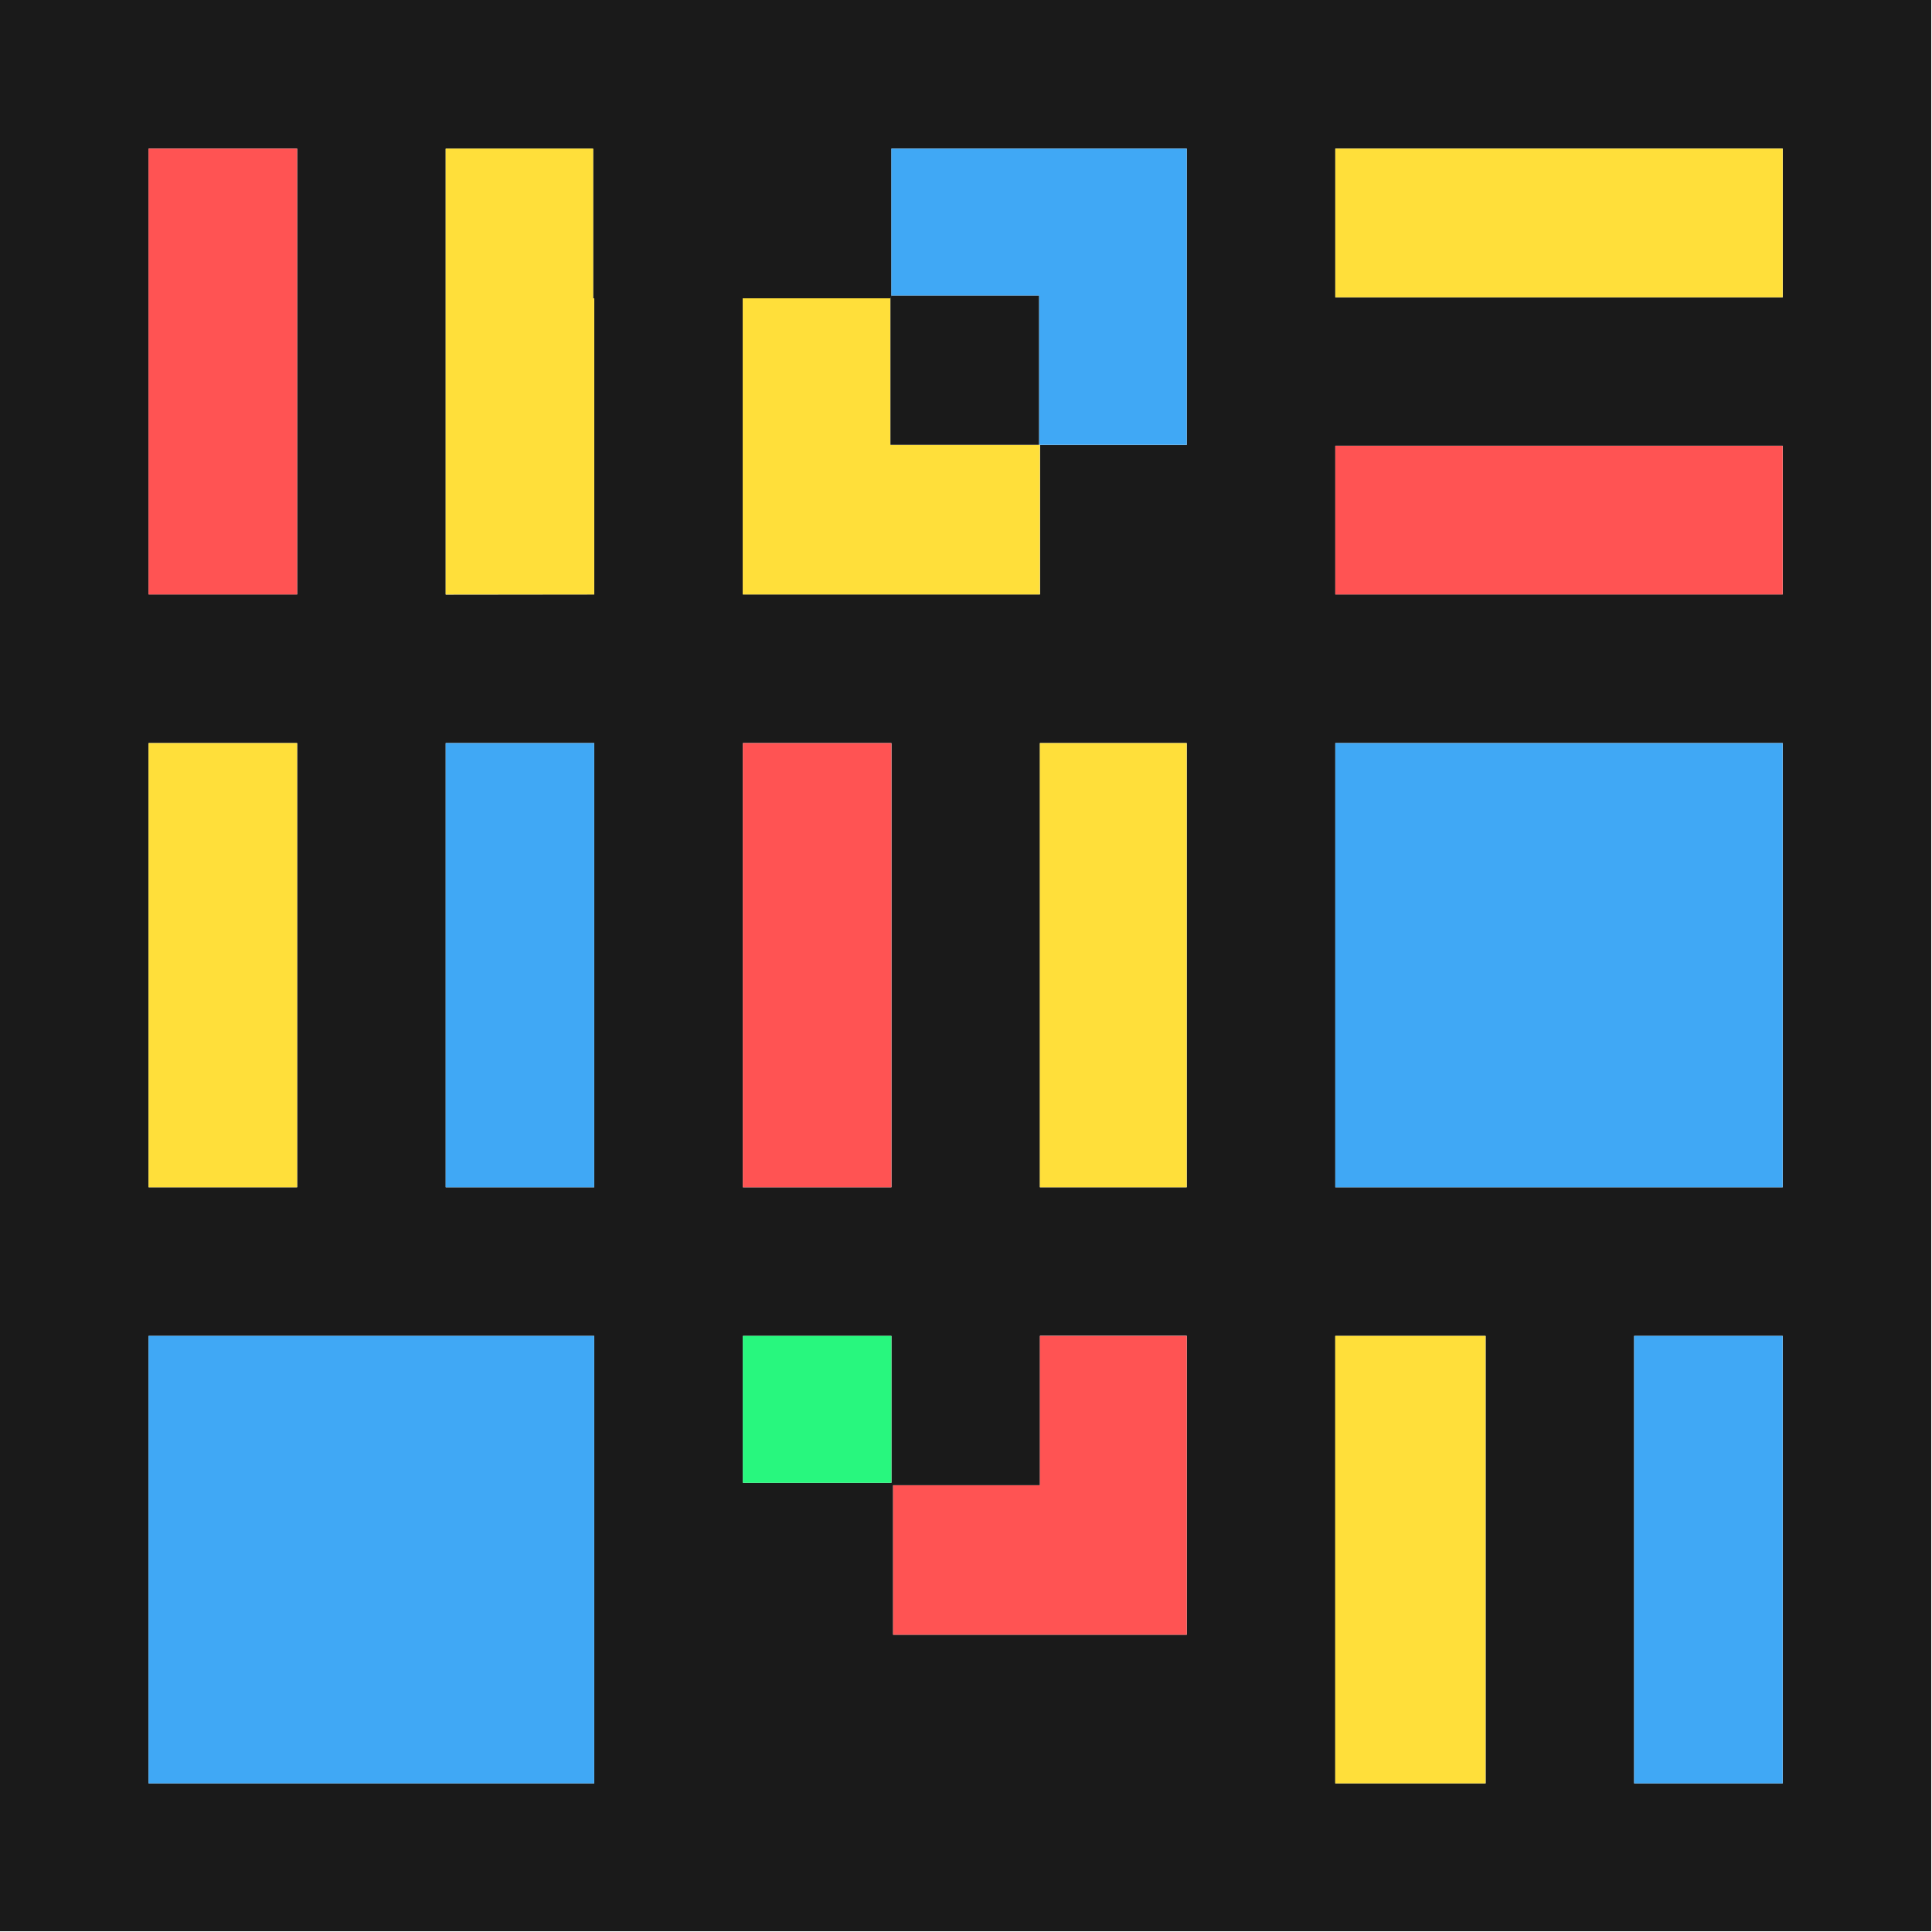
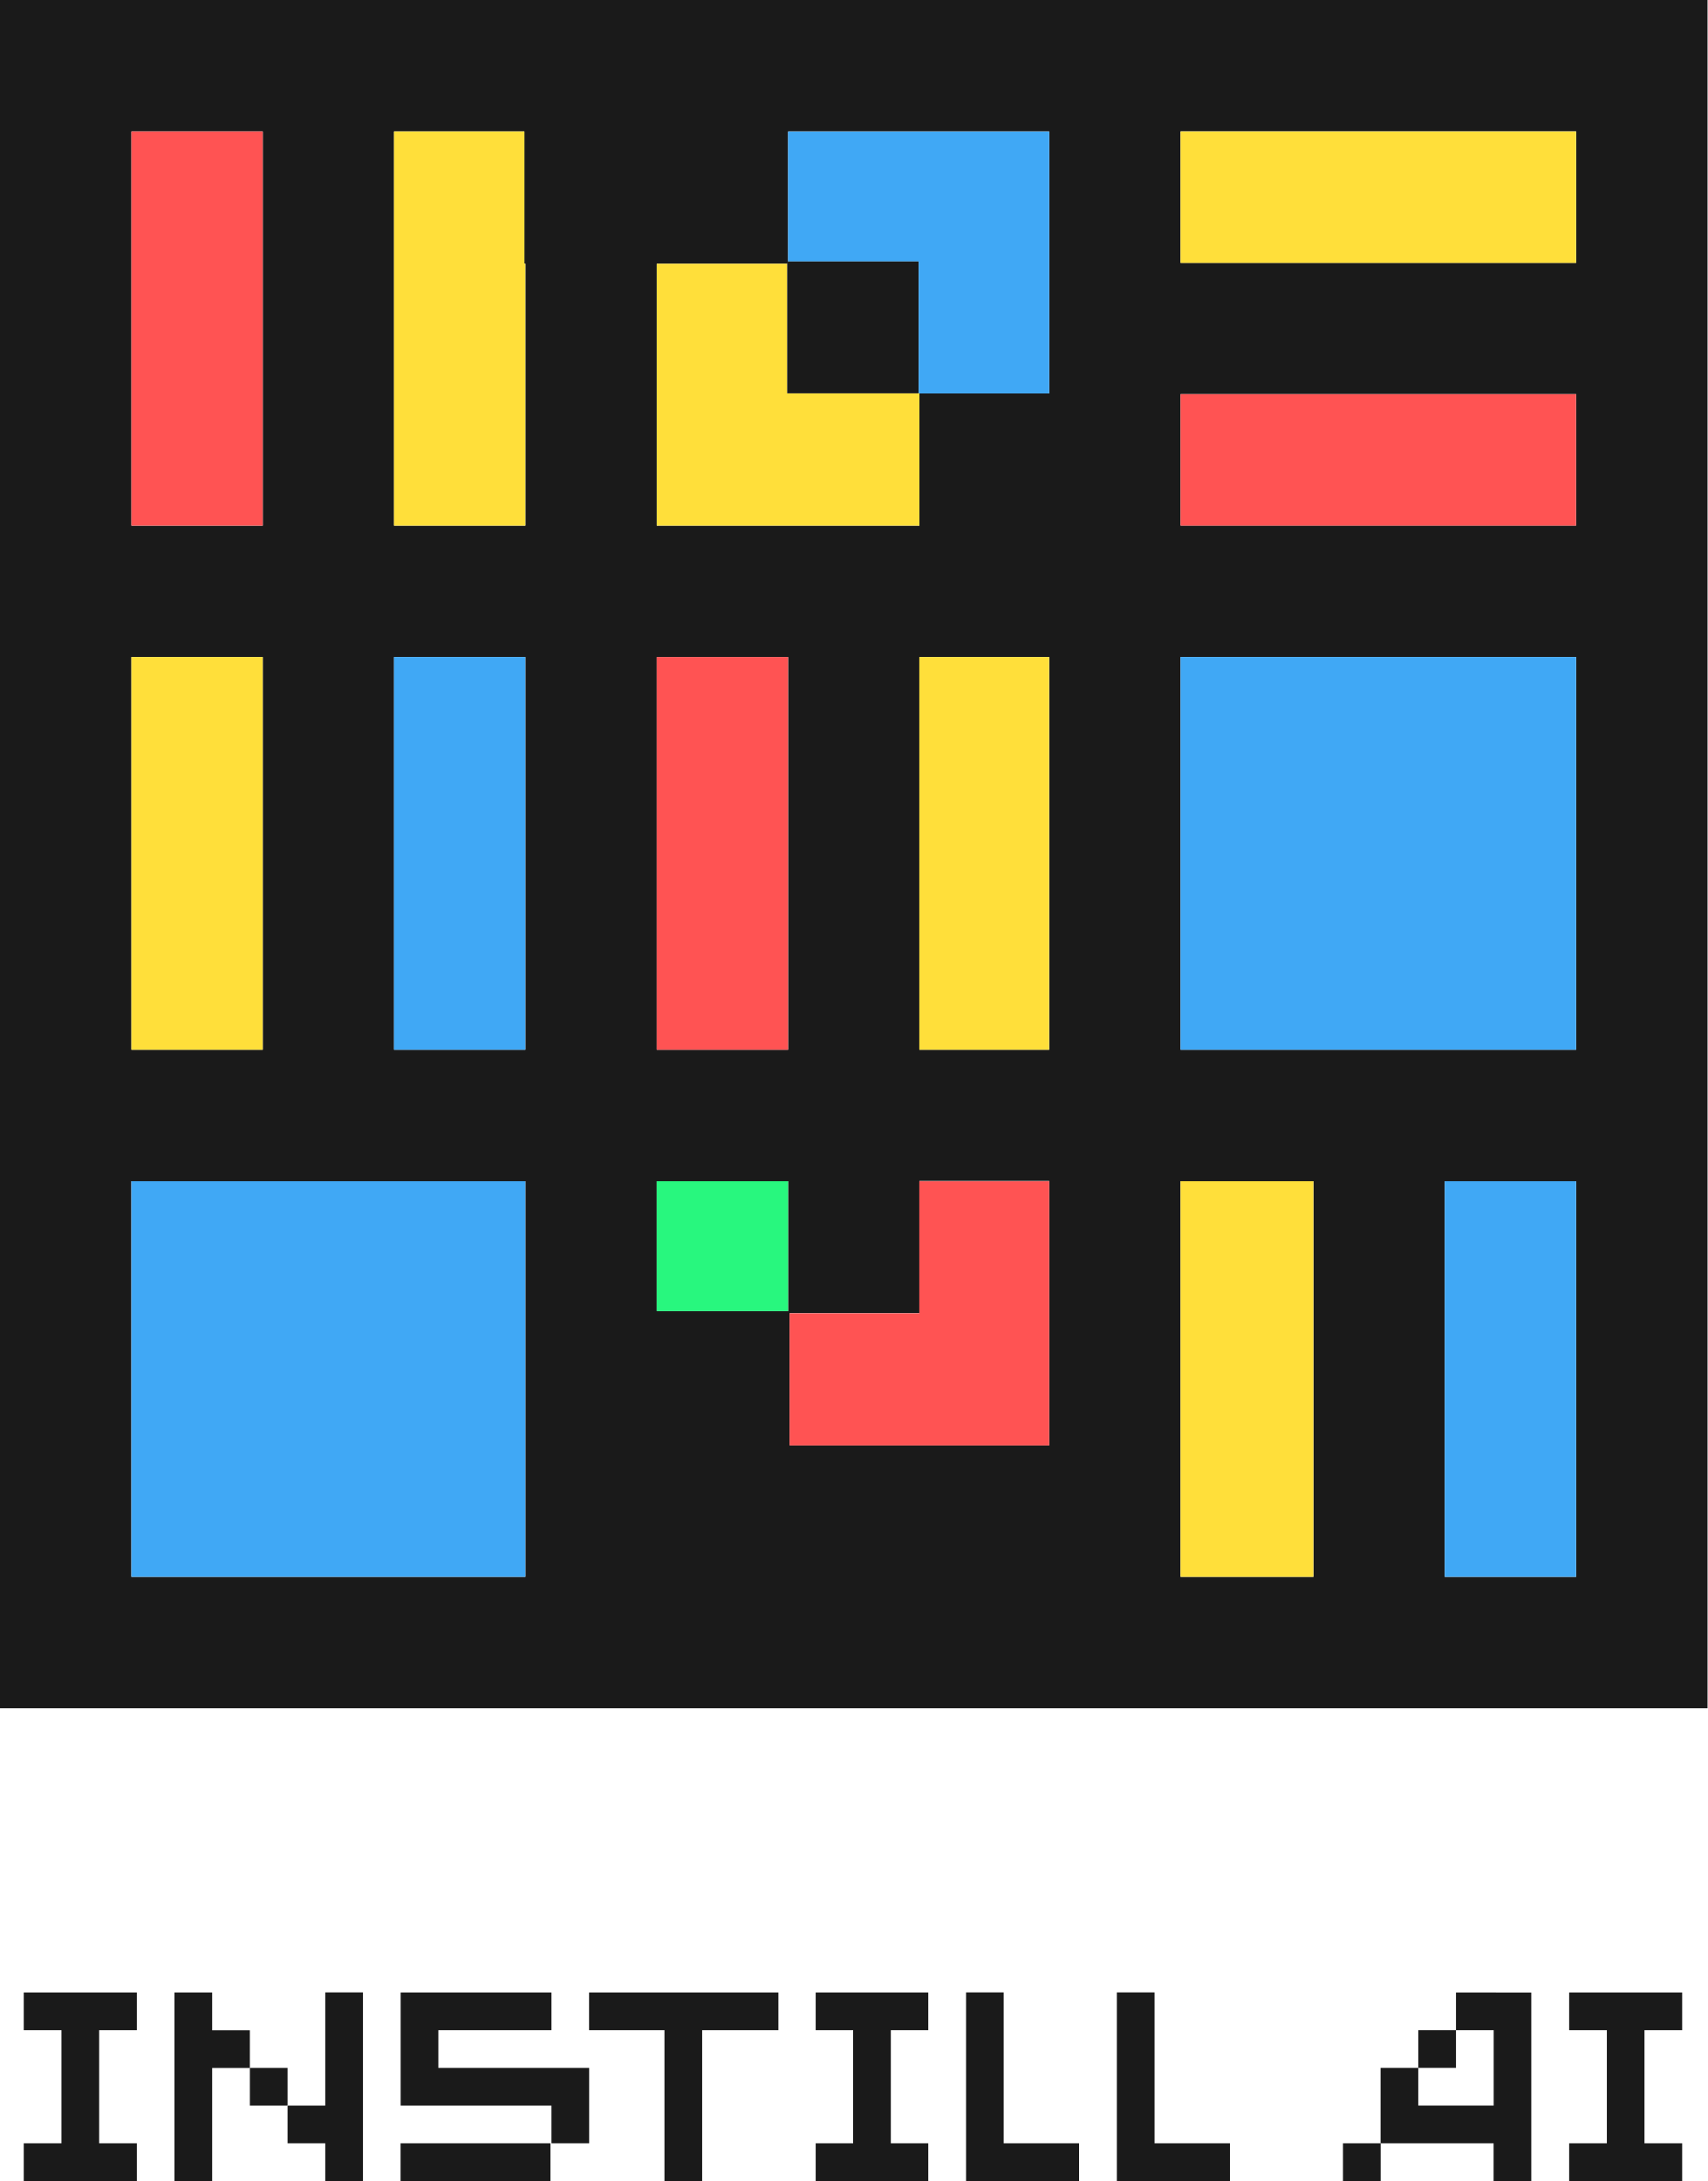
- <svg xmlns="http://www.w3.org/2000/svg" id="Layer_1" data-name="Layer 1" viewBox="0 0 224.01 224.09">
+ <svg xmlns="http://www.w3.org/2000/svg" id="Layer_1" data-name="Layer 1" viewBox="0 0 202.01 258">
  <defs>
    <style>
      .cls-1 {
        fill: none;
      }

      .cls-2 {
        clip-path: url(#clippath);
      }

      .cls-3 {
        fill: #ffdf3a;
      }

      .cls-4 {
        fill: #ff5353;
      }

      .cls-5 {
        fill: #40a8f5;
      }

      .cls-6 {
        fill: #1a1a1a;
      }

      .cls-7 {
        fill: #28f77e;
      }
    </style>
    <clipPath id="clippath">
-       <rect class="cls-1" width="224" height="224" />
+       <rect class="cls-1" width="202" height="258" />
    </clipPath>
  </defs>
  <g class="cls-2">
    <g>
-       <path class="cls-6" d="m224.01,206.85v17.24H0V0h224.01v206.85Zm-17.23,0v-51.9h-17.24v51.9h17.24Zm0-69.14v-51.52h-51.9v51.52h51.9Zm0-68.76v-17.24h-51.9v17.24h51.9Zm0-34.47v-17.24h-51.9v17.24h51.9Zm-34.46,172.37v-51.9h-17.44v51.9h17.44Zm-34.67-17.24v-34.68h-17.03v17.34h-17.03v17.34h34.05Zm0-51.9v-51.52h-17.03v51.52h17.03Zm0-86.11V17.24h-34.25v17.06l-.1.3h-17.13v34.35h34.46v-17.34h17.03Zm-34.25,120.39v-17.04h-17.23v17.04h17.23Zm0-34.28v-51.52h-17.23v51.52h17.23Zm-34.47,69.14v-51.9H17.23v51.9h51.69Zm0-69.14v-51.52h-17.23v51.52h17.23Zm0-68.76v-34.35h-.14v-17.34h-17.09v51.71l17.23-.02Zm-34.46,68.76v-51.52h-17.23v51.52h17.23Zm0-68.76V17.24h-17.23v51.71h17.23Z" />
-       <path class="cls-5" d="m206.77,154.95h-17.23v51.9h17.23v-51.9Z" />
-       <path class="cls-5" d="m206.77,86.19h-51.89v51.52h51.89v-51.52Z" />
-       <path class="cls-4" d="m206.77,51.71h-51.89v17.24h51.89v-17.24Z" />
-       <path class="cls-3" d="m206.77,17.24h-51.89v17.24h51.89v-17.24Z" />
-       <path class="cls-3" d="m172.3,154.95h-17.43v51.9h17.43v-51.9Z" />
-       <path class="cls-4" d="m137.65,154.95v34.66h-34.06v-17.33h17.03v-17.33h17.04Z" />
-       <path class="cls-3" d="m137.64,86.19h-17.03v51.52h17.03v-51.52Z" />
-       <path class="cls-5" d="m137.65,17.24v34.36h-17.14v-17.3h-17.13v-17.06h34.27Z" />
-       <path class="cls-3" d="m120.61,51.6v17.35h-34.46v-34.35h17.12v17h17.34Z" />
-       <path class="cls-6" d="m120.51,34.3v17.3h-17.23v-17l.1-.3h17.13Z" />
-       <path class="cls-7" d="m103.39,154.95h-17.23v17.04h17.23v-17.04Z" />
-       <path class="cls-4" d="m103.39,86.19h-17.23v51.52h17.23v-51.52Z" />
-       <path class="cls-5" d="m68.92,154.95v51.9H17.23v-51.9h51.69Z" />
-       <path class="cls-5" d="m68.92,86.19h-17.23v51.52h17.23v-51.52Z" />
-       <path class="cls-3" d="m68.92,34.6v34.35h-17.23V17.24h17.11v17.36h.12Z" />
-       <path class="cls-3" d="m34.46,86.19h-17.23v51.52h17.23v-51.52Z" />
-       <path class="cls-4" d="m34.46,17.24h-17.23v51.71h17.23V17.24Z" />
+       <path class="cls-6" d="m163.34,253.54h-4.46v4.46h4.46v-4.46Z" />
+       <path class="cls-6" d="m181.05,235.71h0s-8.8-.01-8.8-.01v4.46h4.46v8.92h-8.92v-4.46h4.46v-4.46h-4.46v4.46h-4.46v8.92h13.37v4.46h4.46v-22.29h-.12Z" />
+       <path class="cls-6" d="m199.01,240.16v-4.46h-13.37v4.46h4.46v13.38h-4.46v4.46h13.37v-4.46h-4.46v-13.38h4.46Z" />
+       <path class="cls-6" d="m51.86,244.62v-4.46h13.38v-4.46h-17.84v13.38h17.84v4.46h4.46v-8.92h-17.84Z" />
+       <path class="cls-6" d="m65.12,253.54h-17.73v4.46h17.73v-4.46Z" />
+       <path class="cls-6" d="m2.81,240.16h4.46v13.38H2.81v4.46h13.38v-4.46h-4.46v-13.38h4.46v-4.46H2.81v4.46Z" />
+       <path class="cls-6" d="m69.69,240.16h8.92v17.84h4.46v-17.84h9.02v-4.46h-22.4v4.46Z" />
+       <path class="cls-6" d="m96.5,240.16h4.43v13.38h-4.43v4.46h13.32v-4.46h-4.43v-13.38h4.43v-4.46h-13.32v4.46Z" />
+       <path class="cls-6" d="m118.74,235.69h-4.45v22.31h13.37v-4.46h-8.92v-17.84Z" />
+       <path class="cls-6" d="m136.59,235.69h-4.46v22.31h13.38v-4.46h-8.92v-17.84Z" />
+       <path class="cls-6" d="m25.1,240.16v-4.46h-4.46v22.31h4.46v-13.38h4.46v-4.46h-4.46Z" />
+       <path class="cls-6" d="m34.02,244.62h-4.46v4.46h4.46v-4.46Z" />
+       <path class="cls-6" d="m38.48,249.08h-4.46v4.46h4.46v4.46h4.46v-22.31h-4.46v13.38Z" />
+       <path class="cls-6" d="m202.01,186.53v15.55H0V0h202.01v186.53Zm-15.54,0v-46.8h-15.55v46.8h15.55Zm0-62.35v-46.46h-46.8v46.46h46.8Zm0-62.01v-15.55h-46.8v15.55h46.8Zm0-31.08v-15.55h-46.8v15.55h46.8Zm-31.08,155.44v-46.8h-15.72v46.8h15.72Zm-31.26-15.55v-31.28h-15.36v15.64h-15.35v15.64h30.71Zm0-46.8v-46.46h-15.36v46.46h15.36Zm0-77.65V15.55h-30.89v15.38l-.09.27h-15.45v30.98h31.07v-15.64h15.36Zm-30.89,108.57v-15.37h-15.54v15.37h15.54Zm0-30.92v-46.46h-15.54v46.46h15.54Zm-31.08,62.35v-46.8H15.54v46.8h46.61Zm0-62.35v-46.46h-15.54v46.46h15.54Zm0-62.01v-30.98h-.13v-15.64h-15.41v46.63h15.54Zm-31.07,62.01v-46.46h-15.54v46.46h15.54Zm0-62.01V15.55h-15.54v46.63h15.54Z" />
+       <path class="cls-5" d="m186.46,139.73h-15.54v46.8h15.54v-46.8Z" />
+       <path class="cls-5" d="m186.46,77.72h-46.8v46.46h46.8v-46.46Z" />
+       <path class="cls-4" d="m186.46,46.63h-46.8v15.55h46.8v-15.55Z" />
+       <path class="cls-3" d="m186.46,15.55h-46.8v15.55h46.8v-15.55Z" />
+       <path class="cls-3" d="m155.38,139.73h-15.72v46.8h15.72v-46.8Z" />
+       <path class="cls-4" d="m124.13,139.73v31.26h-30.72v-15.63h15.35v-15.62h15.36Z" />
+       <path class="cls-3" d="m124.12,77.72h-15.36v46.46h15.36v-46.46Z" />
+       <path class="cls-5" d="m124.13,15.55v30.99h-15.45v-15.6h-15.45v-15.38h30.9Z" />
+       <path class="cls-3" d="m108.77,46.53v15.65h-31.07v-30.98h15.44v15.33h15.63Z" />
+       <path class="cls-6" d="m108.67,30.93v15.6h-15.54v-15.33l.09-.27h15.45Z" />
+       <path class="cls-7" d="m93.23,139.73h-15.54v15.37h15.54v-15.37Z" />
+       <path class="cls-4" d="m93.23,77.72h-15.54v46.46h15.54v-46.46Z" />
+       <path class="cls-5" d="m62.15,139.73v46.8H15.54v-46.8h46.61Z" />
+       <path class="cls-5" d="m62.15,77.72h-15.54v46.46h15.54v-46.46Z" />
+       <path class="cls-3" d="m62.15,31.2v30.98h-15.54V15.55h15.43v15.65h.11Z" />
+       <path class="cls-3" d="m31.08,77.72h-15.54v46.46h15.54v-46.46Z" />
+       <path class="cls-4" d="m31.08,15.55h-15.54v46.63h15.54V15.55Z" />
    </g>
  </g>
</svg>
